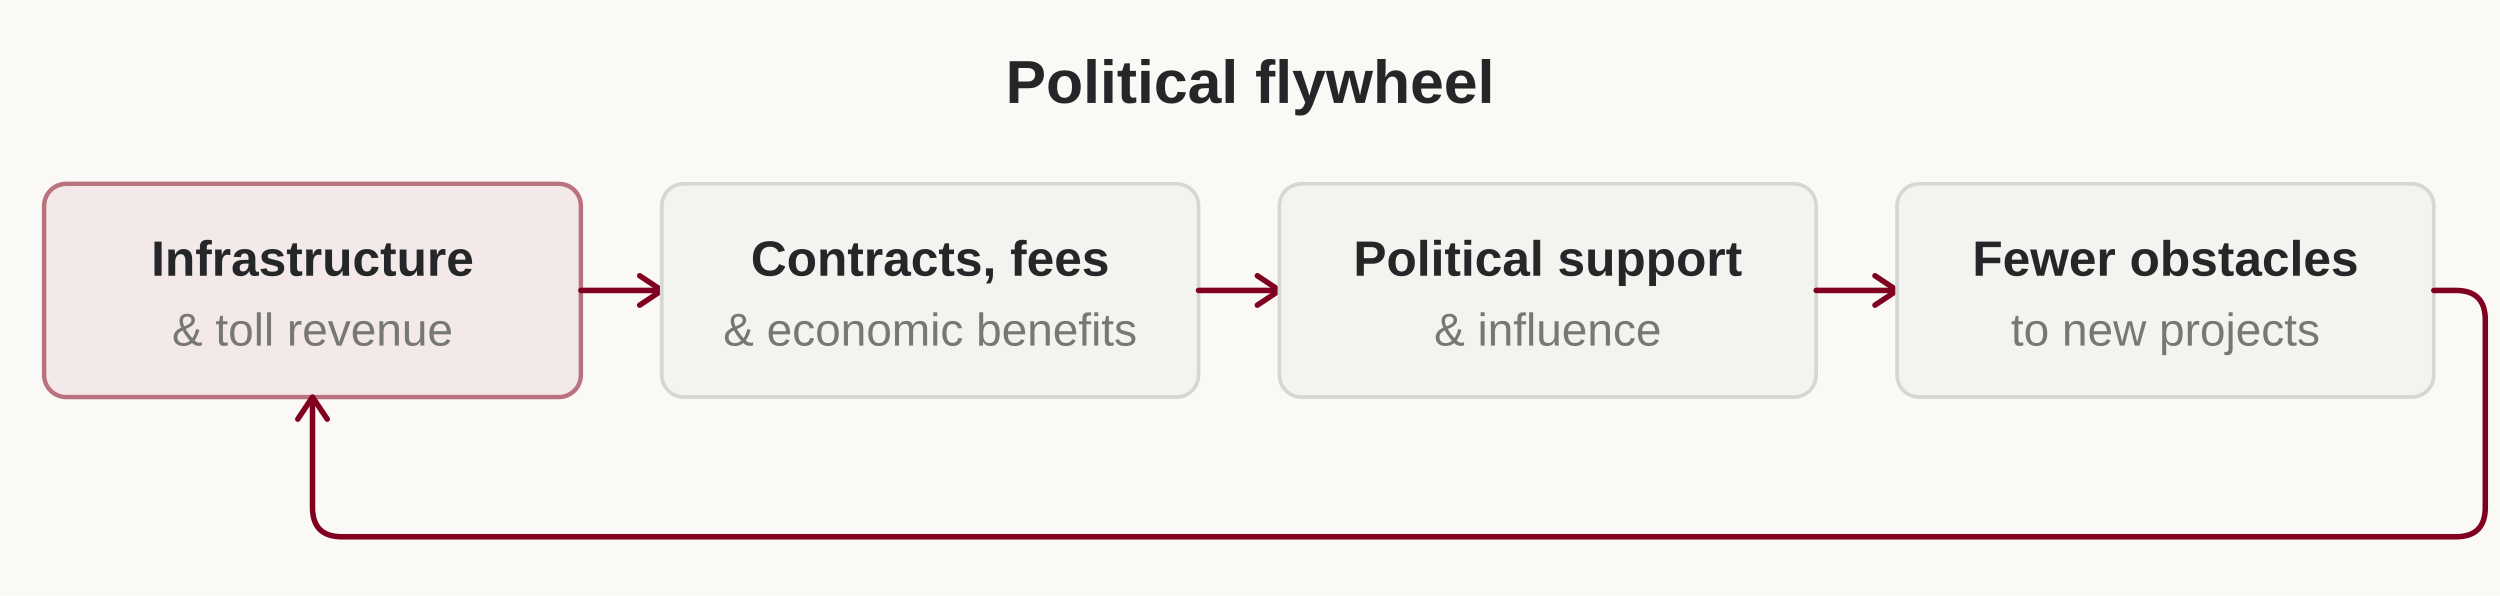
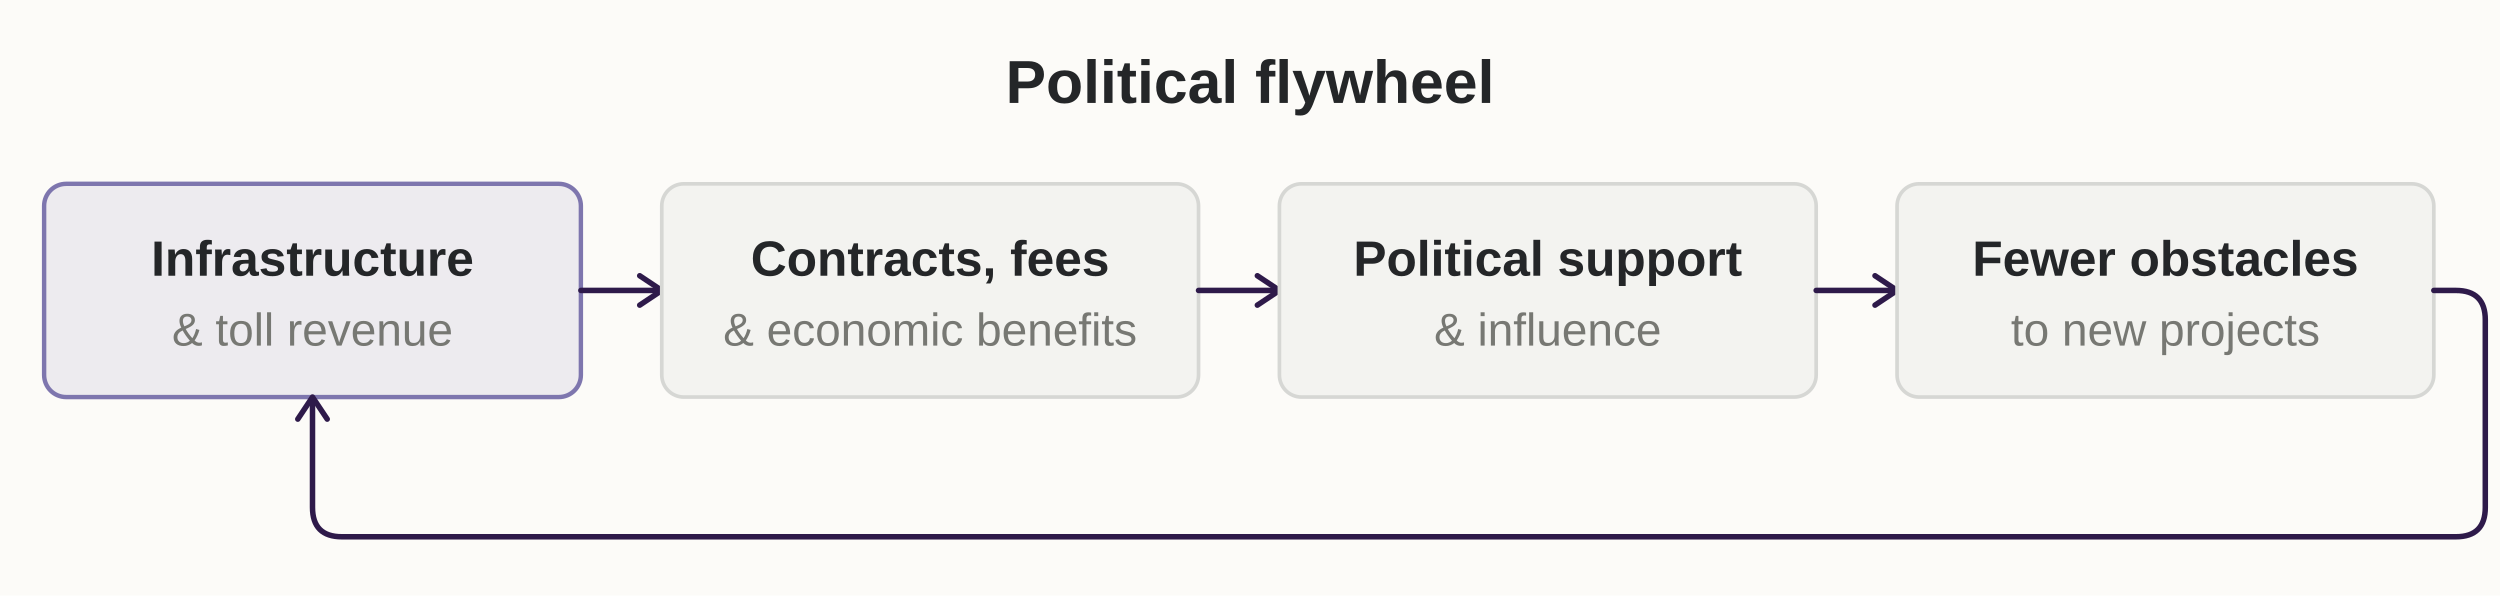
<svg xmlns="http://www.w3.org/2000/svg" viewBox="0 0 680 162" width="1360" height="324">
-   <style>text{font-family:Geist,-apple-system,BlinkMacSystemFont,'Segoe UI',Arial,sans-serif;fill:#242628}.t{font-size:16.5px;font-weight:600}.h{font-size:14.5px;font-weight:600}.b{font-size:13.5px;font-weight:600}.s{font-size:12.5px}.muted{fill:#777873}.accent{fill:#800020}.box{fill:#F3F3F0;stroke:#D6D7D4;stroke-width:1}.em{fill:#F2E9E8;stroke:#B9727E;stroke-width:1.2}.chip{fill:#EEDCDC}.line{stroke:#A5A39E;stroke-width:1.5;fill:none}.acc{stroke:#800020;stroke-width:1.5;fill:none;stroke-linecap:round;stroke-linejoin:round}.dash{stroke-dasharray:4 3}</style>
-   <rect width="680" height="162" fill="#FAF9F6" />
+   <style>text{font-family:Geist,-apple-system,BlinkMacSystemFont,'Segoe UI',Arial,sans-serif;fill:#242628}.t{font-size:16.5px;font-weight:600}.h{font-size:14.5px;font-weight:600}.b{font-size:13.5px;font-weight:600}.s{font-size:12.5px}.muted{fill:#777873}.accent{fill:#2E1A4A}.box{fill:#F3F3F0;stroke:#D6D7D4;stroke-width:1}.em{fill:#EDEBEF;stroke:#7E76AE;stroke-width:1.2}.chip{fill:#E1DFE8}.line{stroke:#A5A39E;stroke-width:1.5;fill:none}.acc{stroke:#2E1A4A;stroke-width:1.5;fill:none;stroke-linecap:round;stroke-linejoin:round}.dash{stroke-dasharray:4 3}</style>
+   <rect width="680" height="162" fill="#FCFBF8" />
  <text x="340" y="28" class="t" text-anchor="middle">Political flywheel</text>
  <rect x="12" y="50" width="146" height="58" rx="6" class="em" />
  <text x="85.0" y="75.0" class="b" text-anchor="middle">Infrastructure</text>
  <text x="85.0" y="94.0" class="s muted" text-anchor="middle">&amp; toll revenue</text>
  <path d="M158 79 H180" class="acc" />
  <path d="M174 75 L180 79 L174 83" class="acc" />
  <rect x="180" y="50" width="146" height="58" rx="6" class="box" />
  <text x="253.0" y="75.0" class="b" text-anchor="middle">Contracts, fees</text>
  <text x="253.0" y="94.0" class="s muted" text-anchor="middle">&amp; economic benefits</text>
  <path d="M326 79 H348" class="acc" />
  <path d="M342 75 L348 79 L342 83" class="acc" />
  <rect x="348" y="50" width="146" height="58" rx="6" class="box" />
  <text x="421.0" y="75.0" class="b" text-anchor="middle">Political support</text>
  <text x="421.0" y="94.0" class="s muted" text-anchor="middle">&amp; influence</text>
  <path d="M494 79 H516" class="acc" />
  <path d="M510 75 L516 79 L510 83" class="acc" />
  <rect x="516" y="50" width="146" height="58" rx="6" class="box" />
  <text x="589.0" y="75.0" class="b" text-anchor="middle">Fewer obstacles</text>
  <text x="589.0" y="94.0" class="s muted" text-anchor="middle">to new projects</text>
  <path d="M662 79 H668 Q676 79 676 87 V138 Q676 146 668 146 H93 Q85 146 85 138 V109" class="acc" />
  <path d="M81 114 L85 108 L89 114" class="acc" />
</svg>
